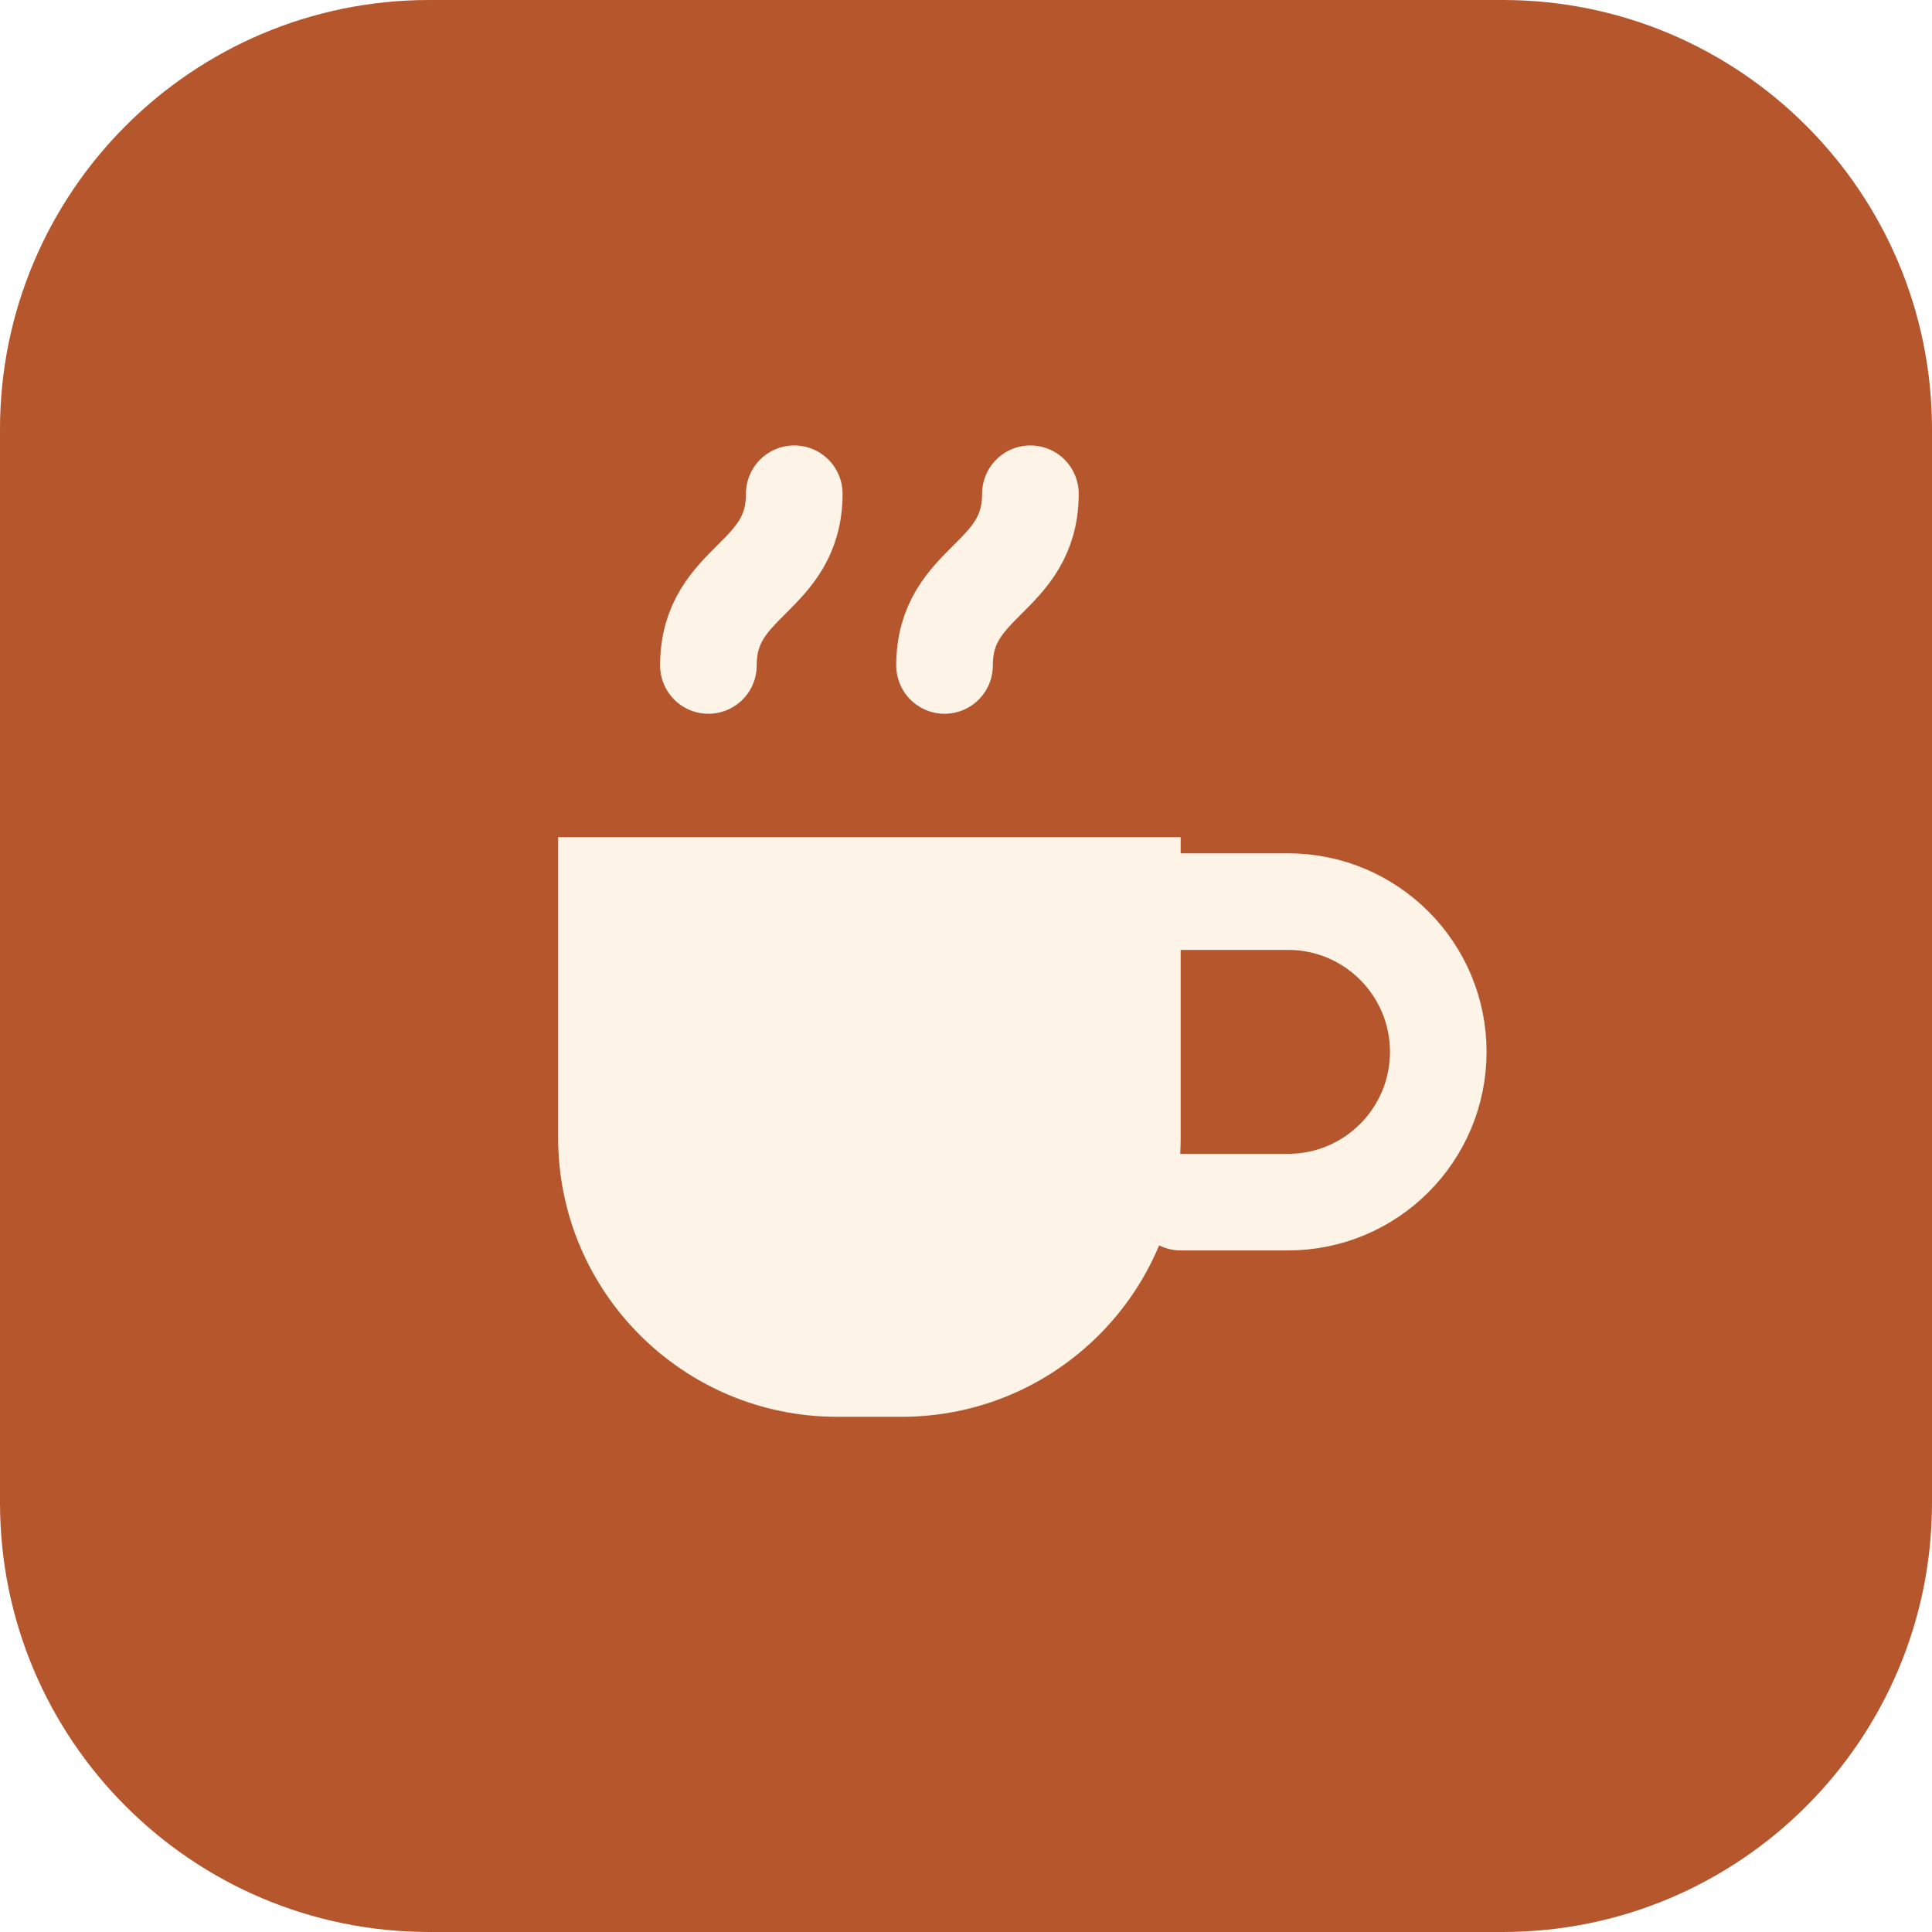
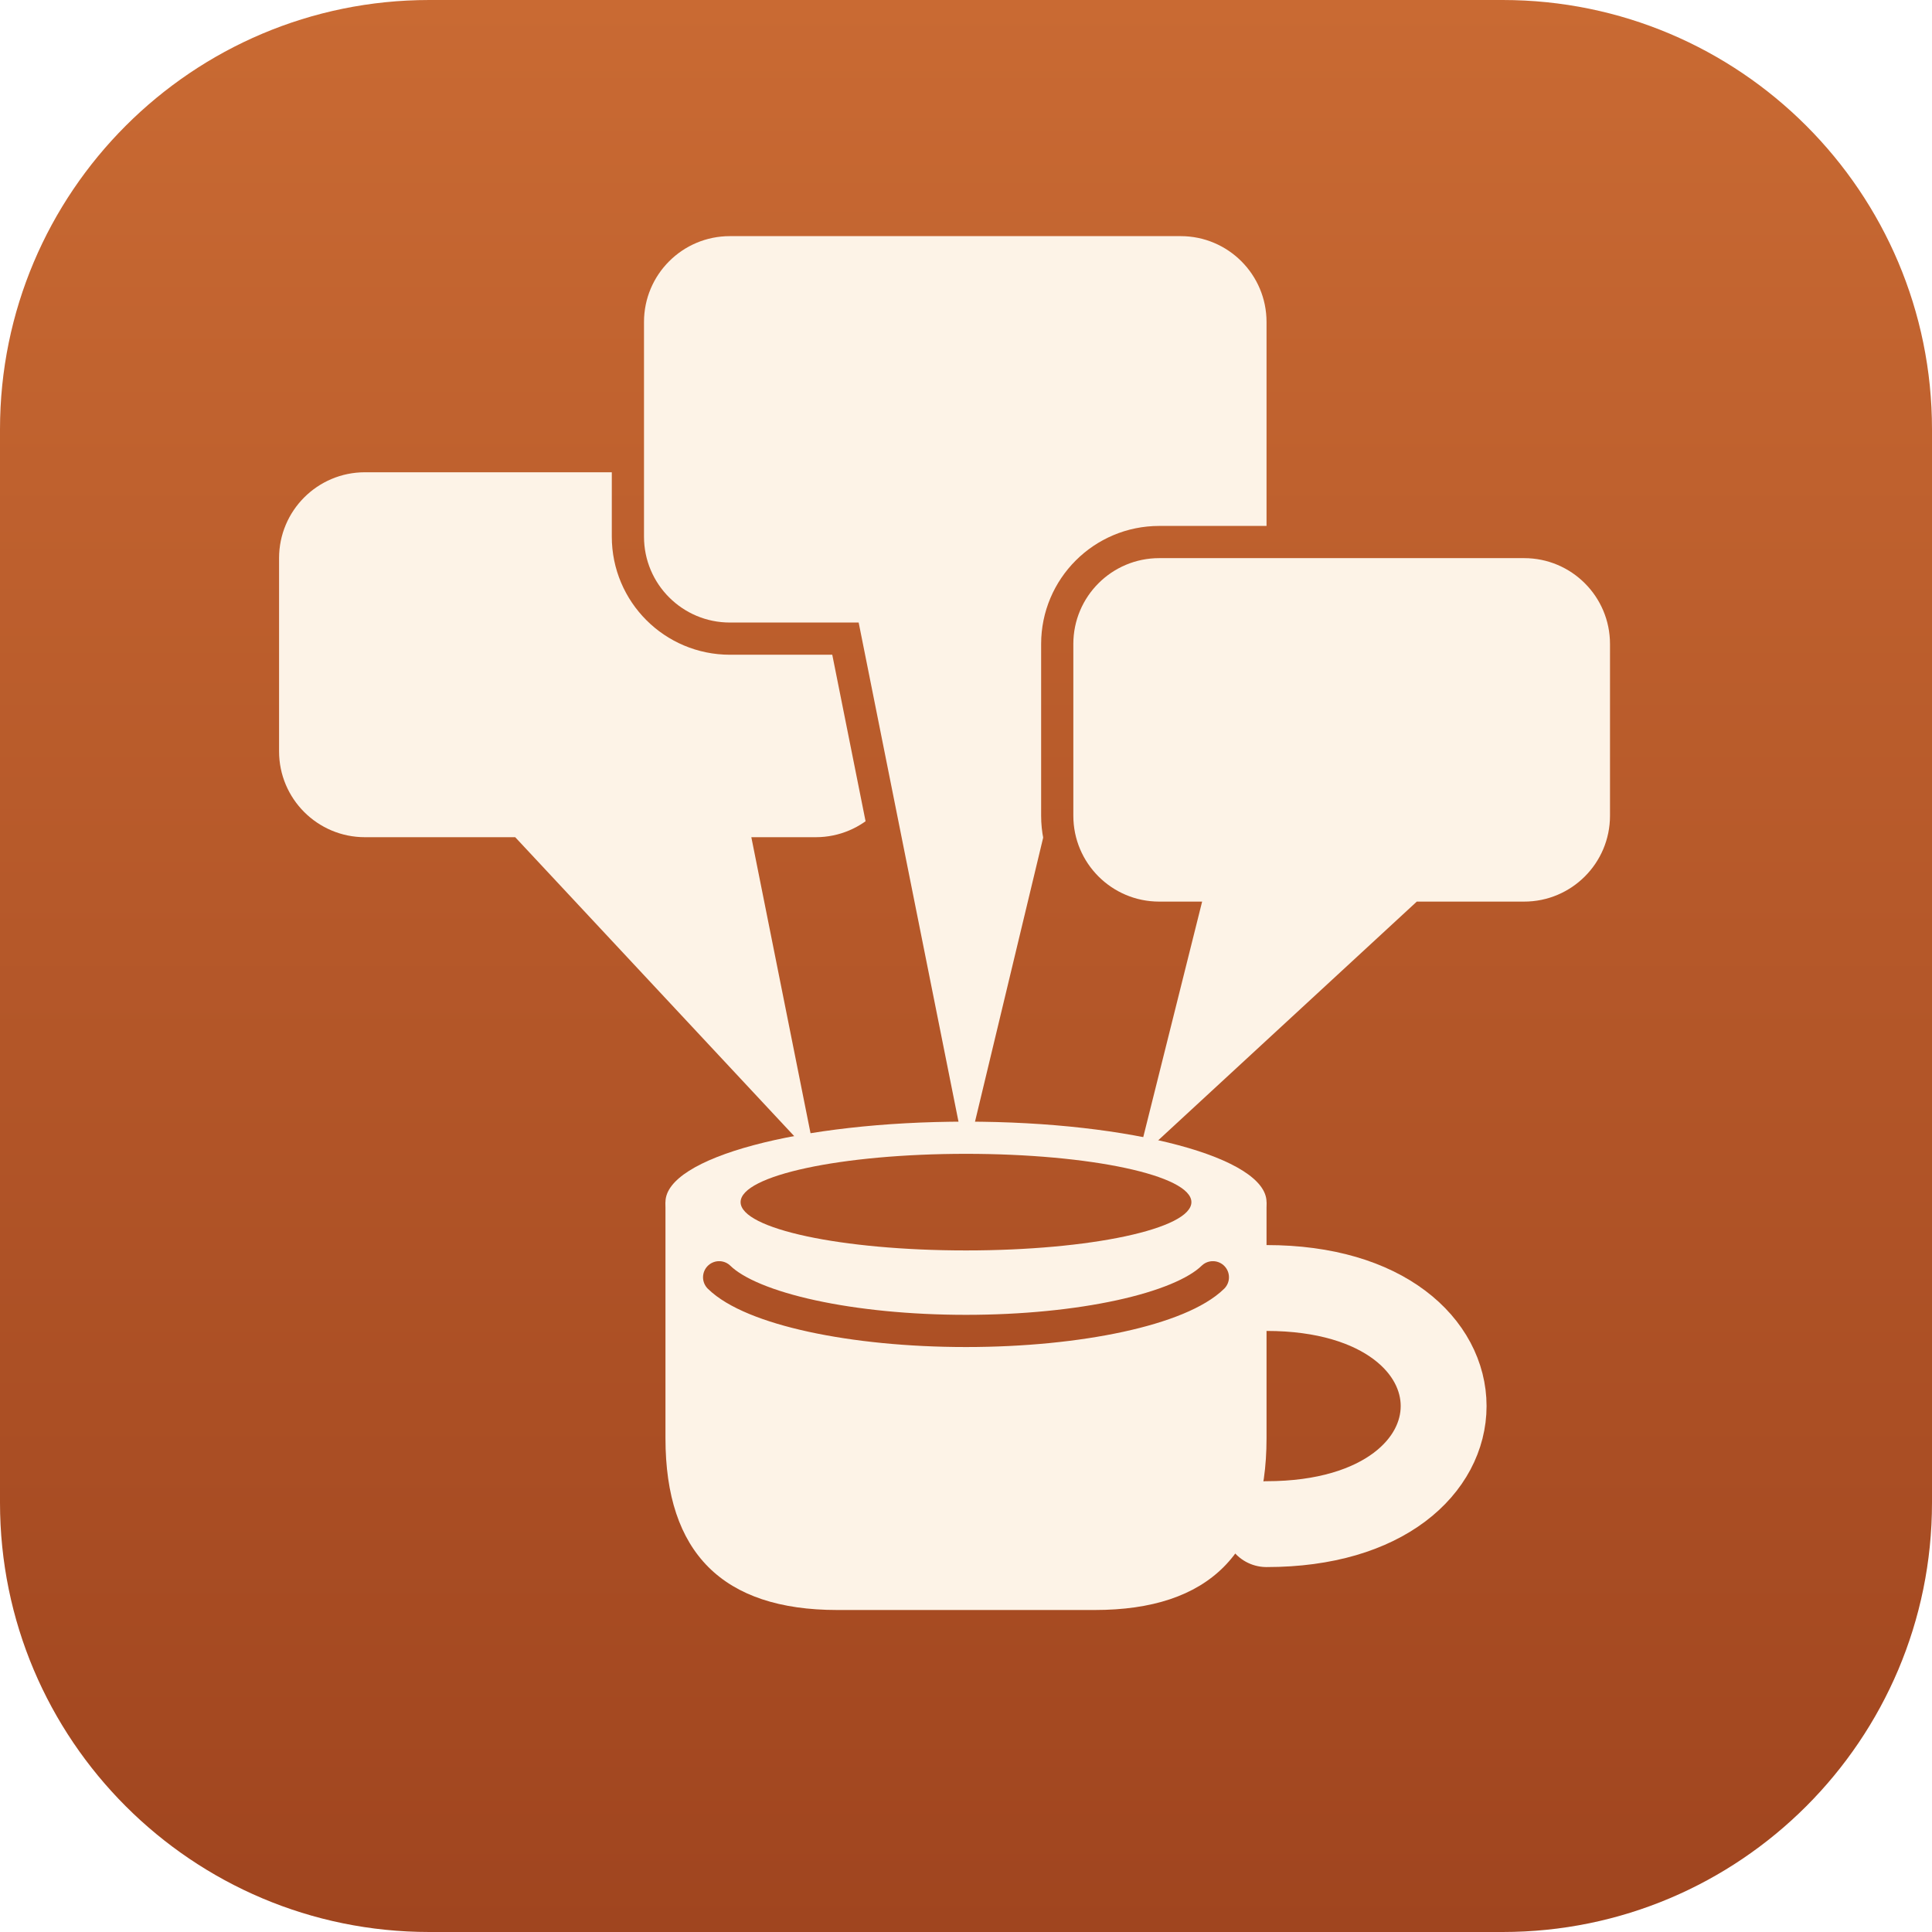
<svg xmlns="http://www.w3.org/2000/svg" viewBox="0 0 180 180">
-   <rect width="180" height="180" rx="40" fill="#b5562c" />
-   <g fill="none" stroke="#fdf3e7" stroke-width="9" stroke-linecap="round">
-     <path d="M52 78h58v28a26 26 0 0 1-26 26H78a26 26 0 0 1-26-26V78z" fill="#fdf3e7" stroke="none" />
-     <path d="M110 84h10a14 14 0 0 1 0 28h-10" />
-     <path d="M66 62c0-8 8-8 8-16M88 62c0-8 8-8 8-16" />
-   </g>
+   <defs>
+     <linearGradient id="roast" gradientUnits="userSpaceOnUse" x1="0" y1="0" x2="0" y2="180">
+       <stop offset="0" stop-color="#c96a33" />
+       <stop offset="1" stop-color="#a0451f" />
+     </linearGradient>
+   </defs>
+   <rect width="180" height="180" rx="40" fill="url(#roast)" />
+   <path d="M34 44H76A8 8 0 0 1 84 52V70A8 8 0 0 1 76 78H70L76 108 48 78H34A8 8 0 0 1 26 70V52A8 8 0 0 1 34 44Z" fill="#fdf3e7" />
+   <path d="M68 22H110A8 8 0 0 1 118 30V50A8 8 0 0 1 110 58H102L90 108 80 58H68A8 8 0 0 1 60 50V30A8 8 0 0 1 68 22Z" fill="none" stroke="url(#roast)" stroke-width="6" />
+   <path d="M68 22H110A8 8 0 0 1 118 30V50A8 8 0 0 1 110 58H102L90 108 80 58H68A8 8 0 0 1 60 50V30A8 8 0 0 1 68 22Z" fill="#fdf3e7" />
+   <path d="M108 52H142A8 8 0 0 1 150 60V76A8 8 0 0 1 142 84H132L106 108 112 84H108A8 8 0 0 1 100 76V60A8 8 0 0 1 108 52Z" fill="none" stroke="url(#roast)" stroke-width="6" />
+   <path d="M108 52H142A8 8 0 0 1 150 60V76A8 8 0 0 1 142 84H132L106 108 112 84H108A8 8 0 0 1 100 76V60A8 8 0 0 1 108 52Z" fill="#fdf3e7" />
+   <path d="M118 120c22 0 22 22 0 22" fill="none" stroke="#fdf3e7" stroke-width="8" stroke-linecap="round" />
+   <path d="M62 112v22q0 16 16 16h24q16 0 16-16v-22z" fill="#fdf3e7" />
+   <ellipse cx="90" cy="112" rx="28" ry="7.5" fill="#fdf3e7" />
+   <ellipse cx="90" cy="112" rx="21" ry="4.5" fill="url(#roast)" />
+   <path d="M67 119A24 7 0 0 0 113 119" fill="none" stroke="url(#roast)" stroke-width="3" stroke-linecap="round" />
</svg>
